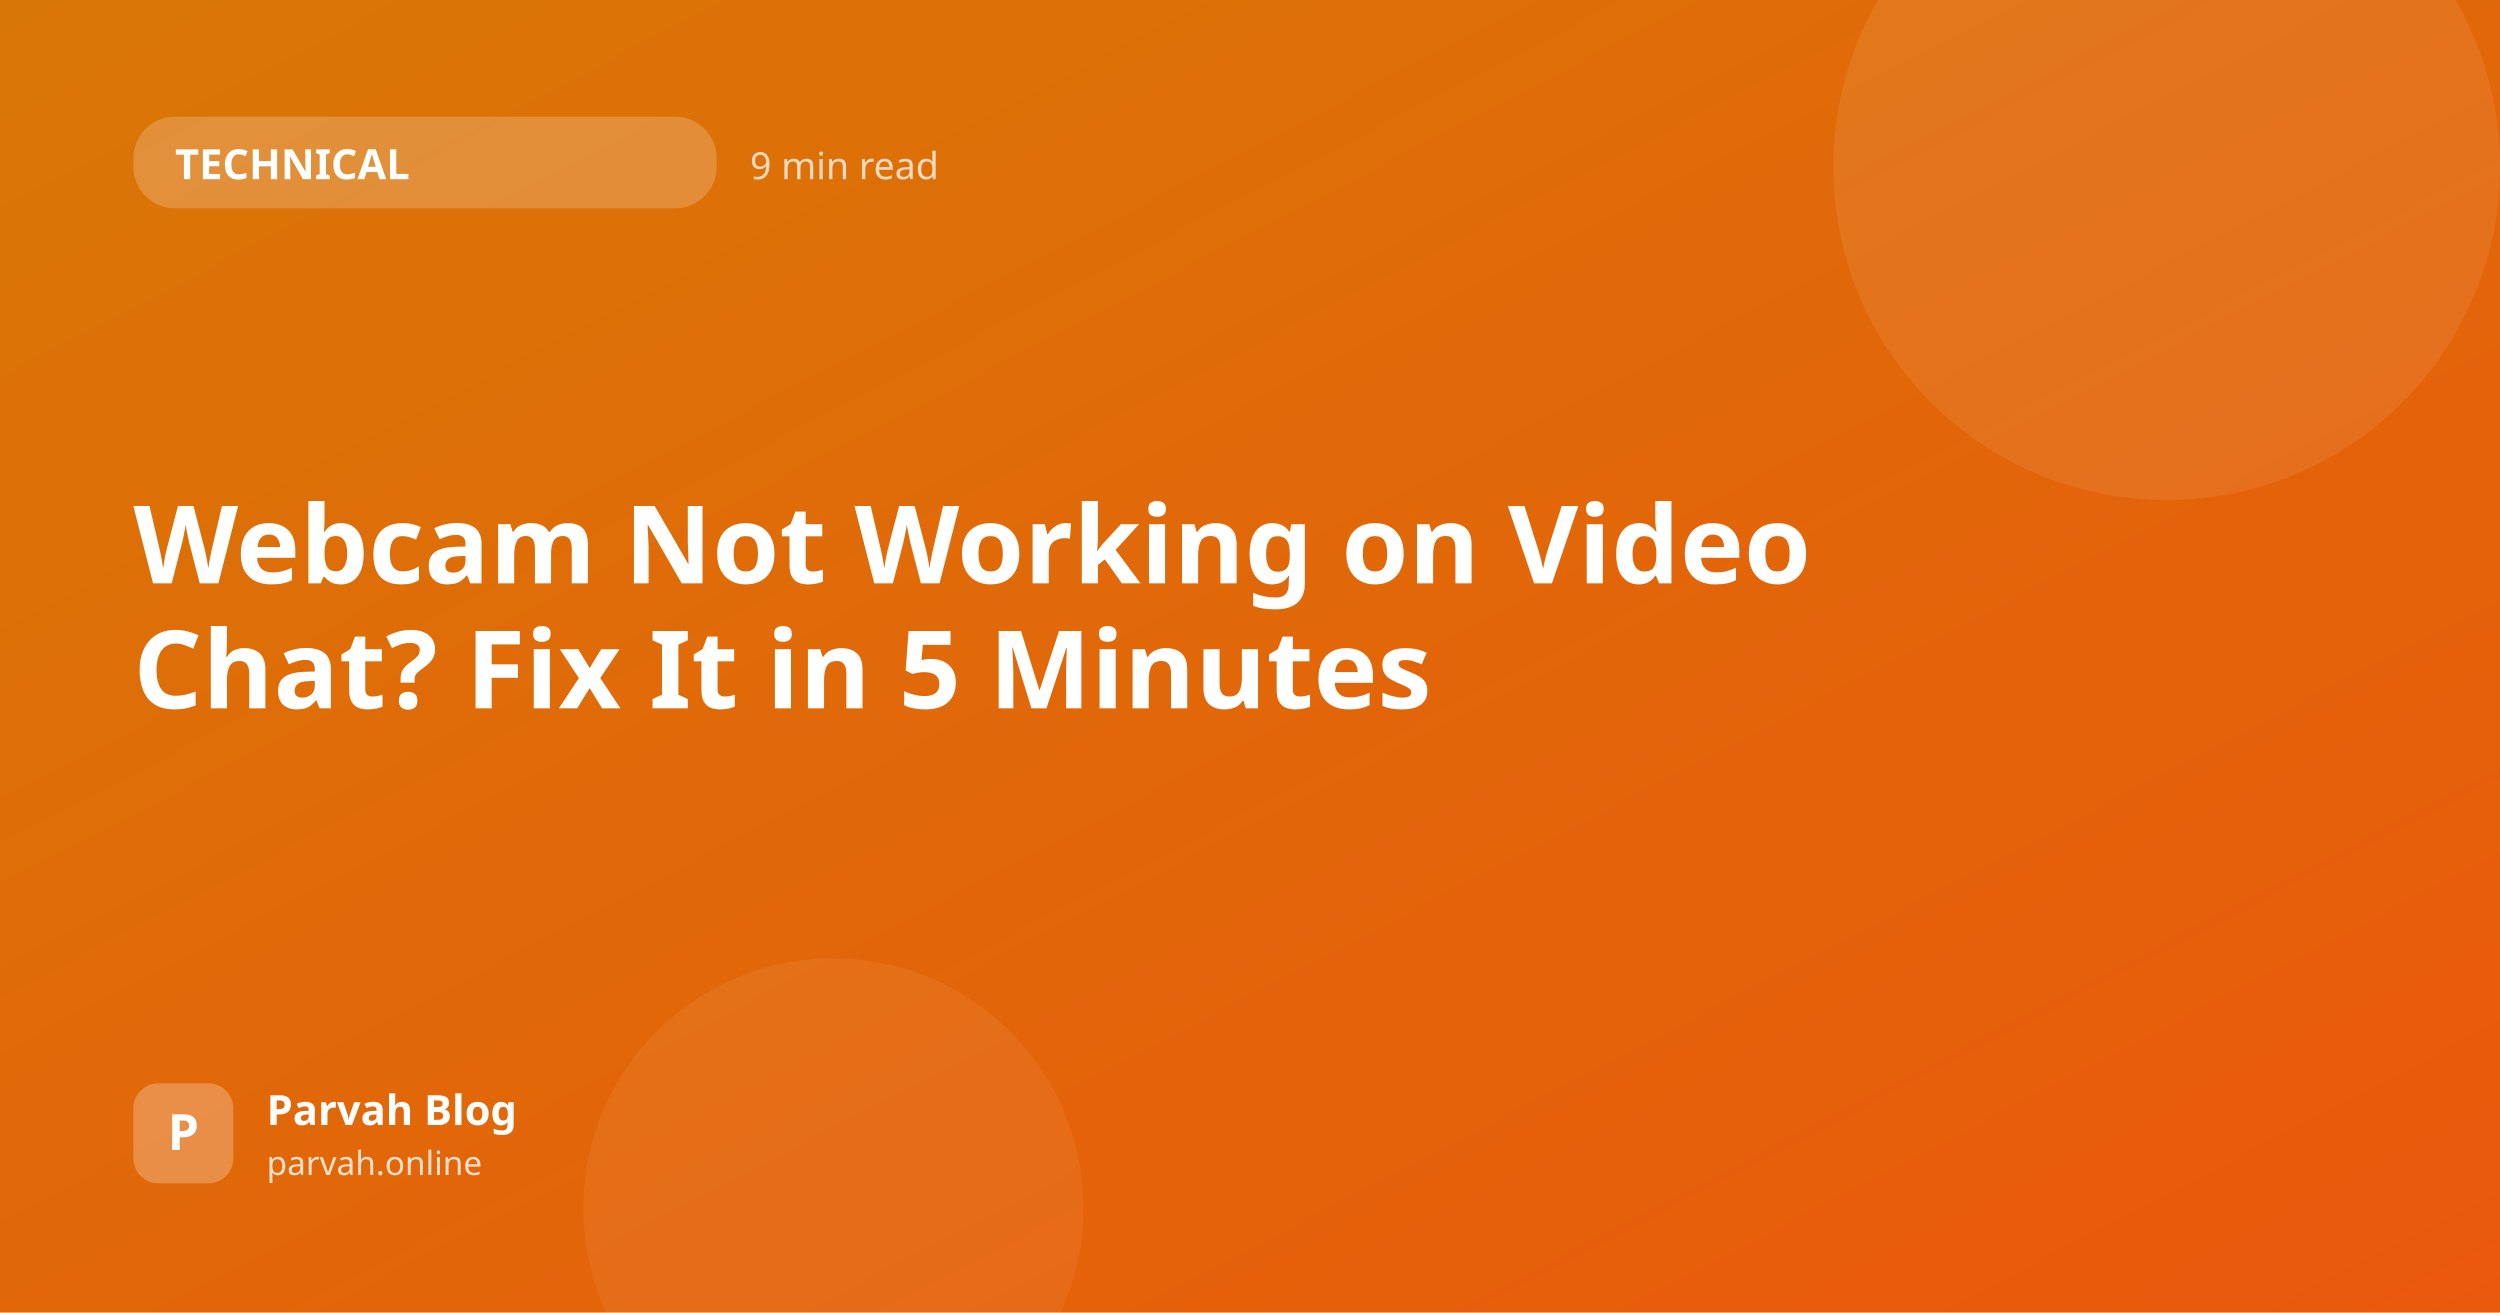
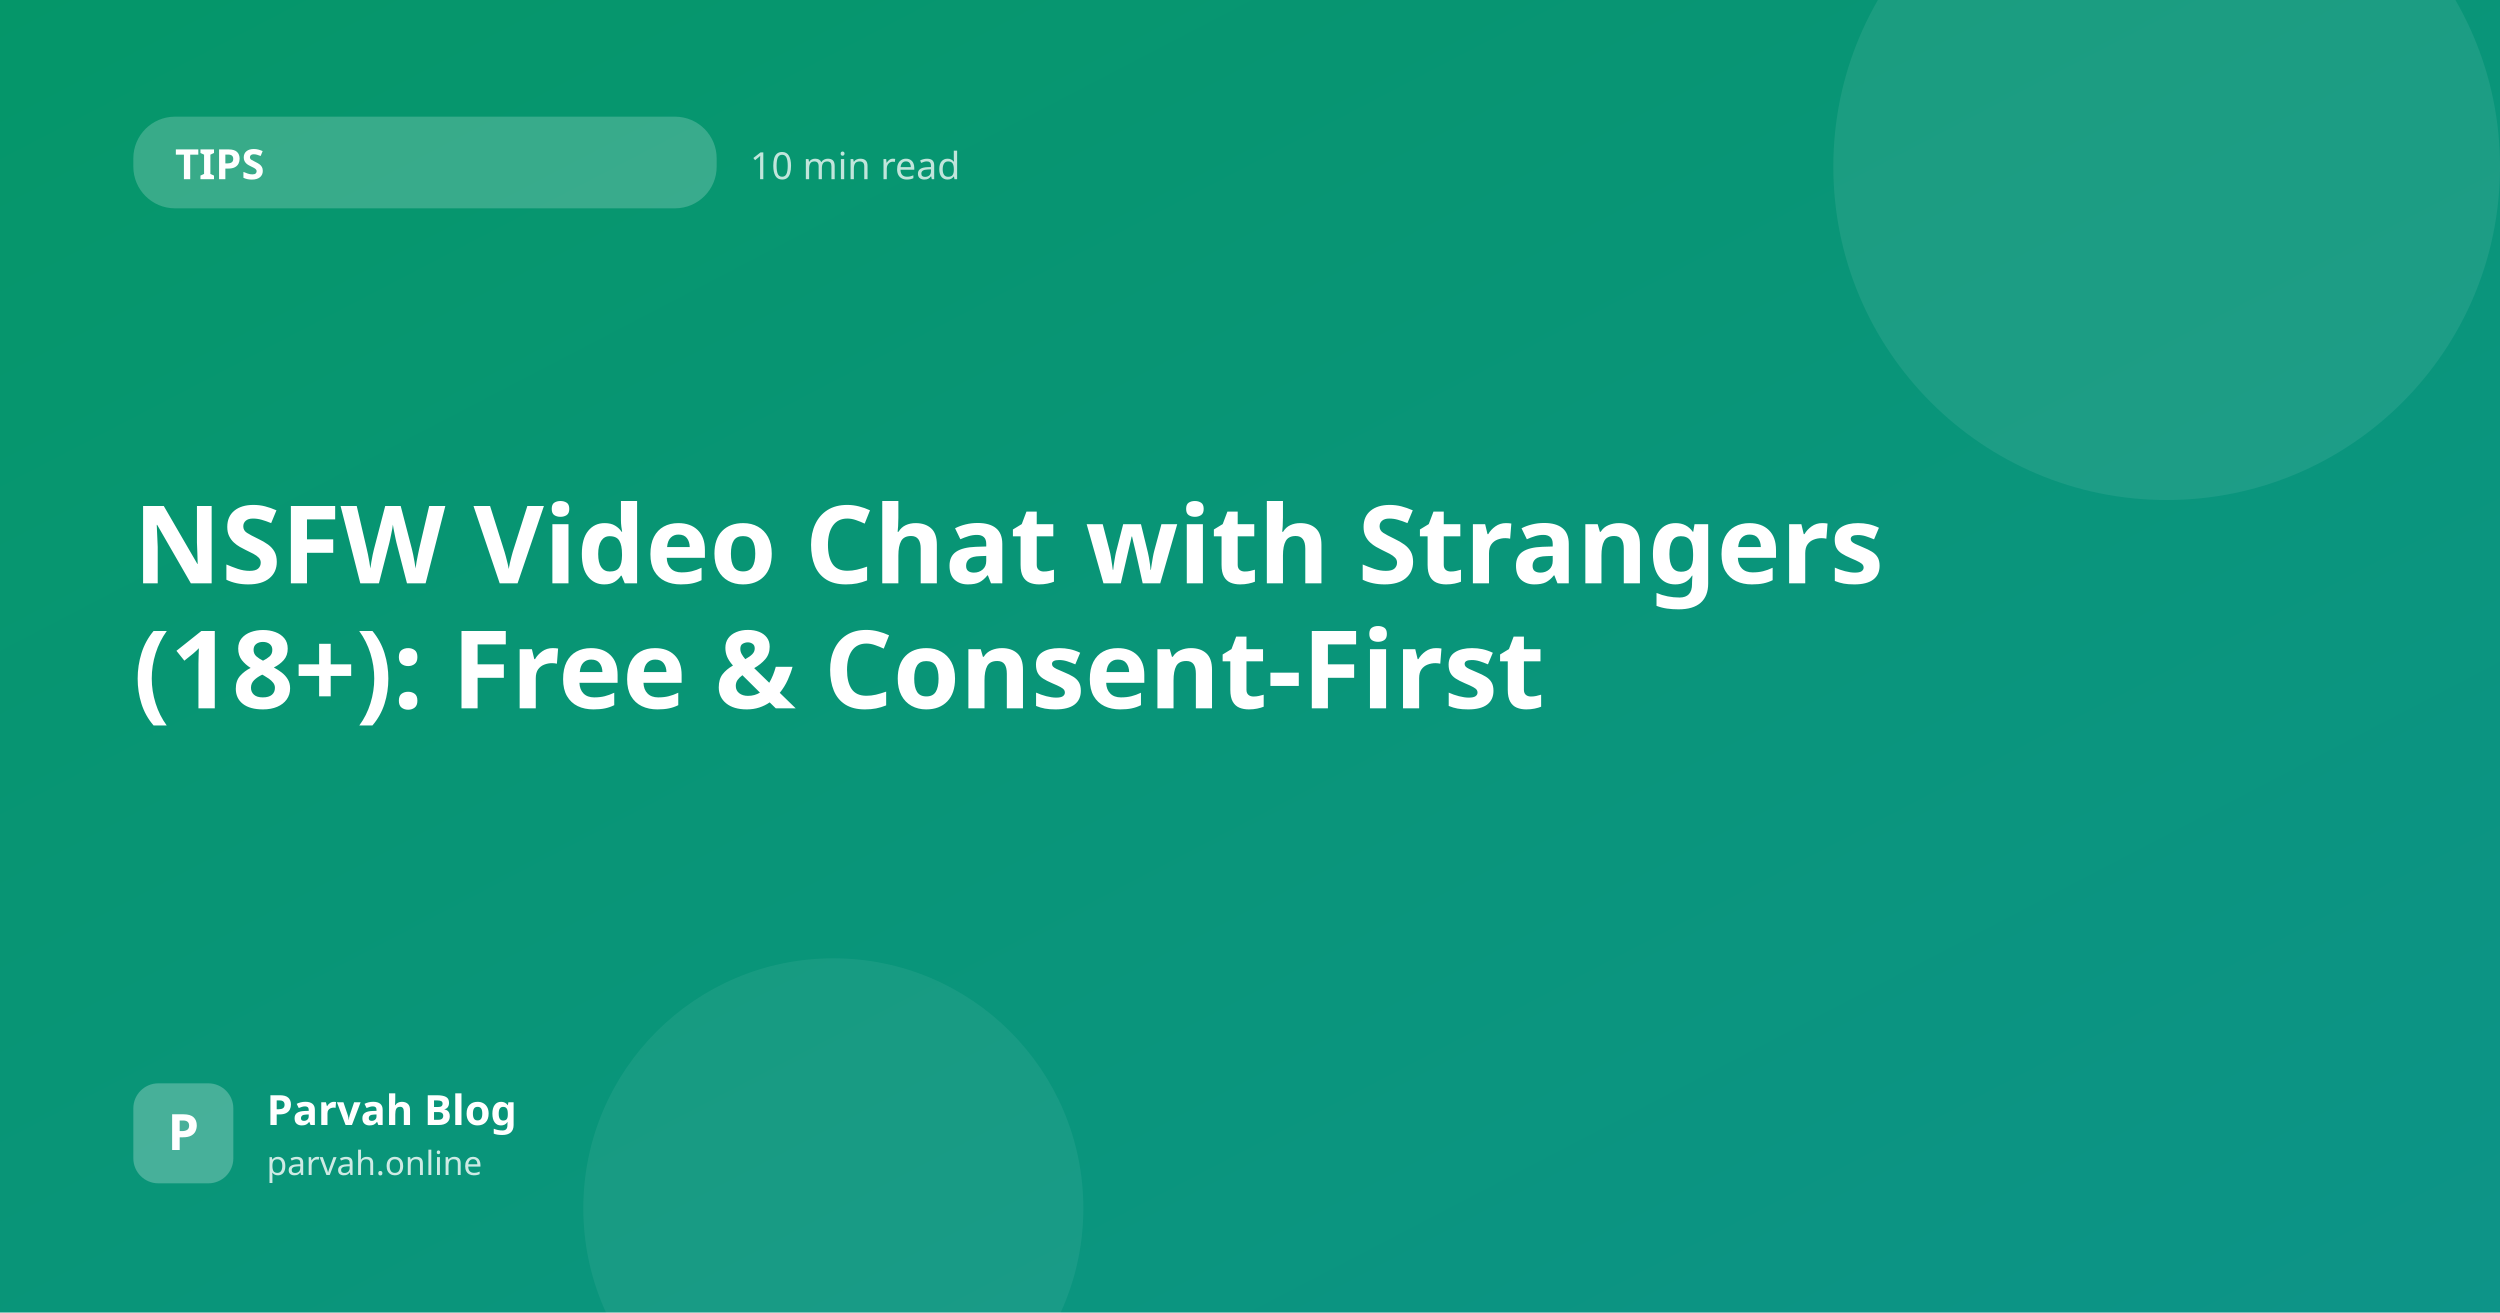
<svg xmlns="http://www.w3.org/2000/svg" width="1200" height="630" viewBox="0 0 1200 630">
  <defs>
    <linearGradient id="bg" x1="0%" y1="0%" x2="100%" y2="100%">
-       <stop offset="0%" stop-color="#d97706" />
-       <stop offset="100%" stop-color="#ea580c" />
+       <stop offset="0%" stop-color="#059669" />
+       <stop offset="100%" stop-color="#0d9488" />
    </linearGradient>
  </defs>
  <rect width="1200" height="630" fill="url(#bg)" />
  <circle cx="1040" cy="80" r="160" fill="rgba(255,255,255,0.08)" />
  <circle cx="400" cy="580" r="120" fill="rgba(255,255,255,0.06)" />
  <rect x="64" y="56" rx="20" ry="20" width="280" height="44" fill="rgba(255,255,255,0.2)" />
-   <text x="84" y="86" fill="white" font-size="20" font-weight="700" font-family="system-ui,sans-serif">TECHNICAL</text>
-   <text x="360" y="86" fill="rgba(255,255,255,0.75)" font-size="18" font-family="system-ui,sans-serif">9 min read</text>
-   <text x="64" y="280" fill="white" font-size="52" font-weight="800" font-family="system-ui,sans-serif">Webcam Not Working on Video</text>
-   <text x="64" y="340" fill="white" font-size="52" font-weight="800" font-family="system-ui,sans-serif">Chat? Fix It in 5 Minutes</text>
+   <text x="84" y="86" fill="white" font-size="20" font-weight="700" font-family="system-ui,sans-serif">TIPS</text>
+   <text x="360" y="86" fill="rgba(255,255,255,0.75)" font-size="18" font-family="system-ui,sans-serif">10 min read</text>
+   <text x="64" y="280" fill="white" font-size="52" font-weight="800" font-family="system-ui,sans-serif">NSFW Video Chat with Strangers</text>
+   <text x="64" y="340" fill="white" font-size="52" font-weight="800" font-family="system-ui,sans-serif">(18+): Free &amp; Consent-First</text>
  <rect x="64" y="520" width="48" height="48" rx="12" fill="rgba(255,255,255,0.25)" />
  <text x="88" y="552" fill="white" font-size="24" font-weight="800" text-anchor="middle" font-family="system-ui,sans-serif">P</text>
  <text x="128" y="540" fill="white" font-size="20" font-weight="700" font-family="system-ui,sans-serif">Parvah Blog</text>
  <text x="128" y="564" fill="rgba(255,255,255,0.8)" font-size="16" font-family="system-ui,sans-serif">parvah.online</text>
</svg>
